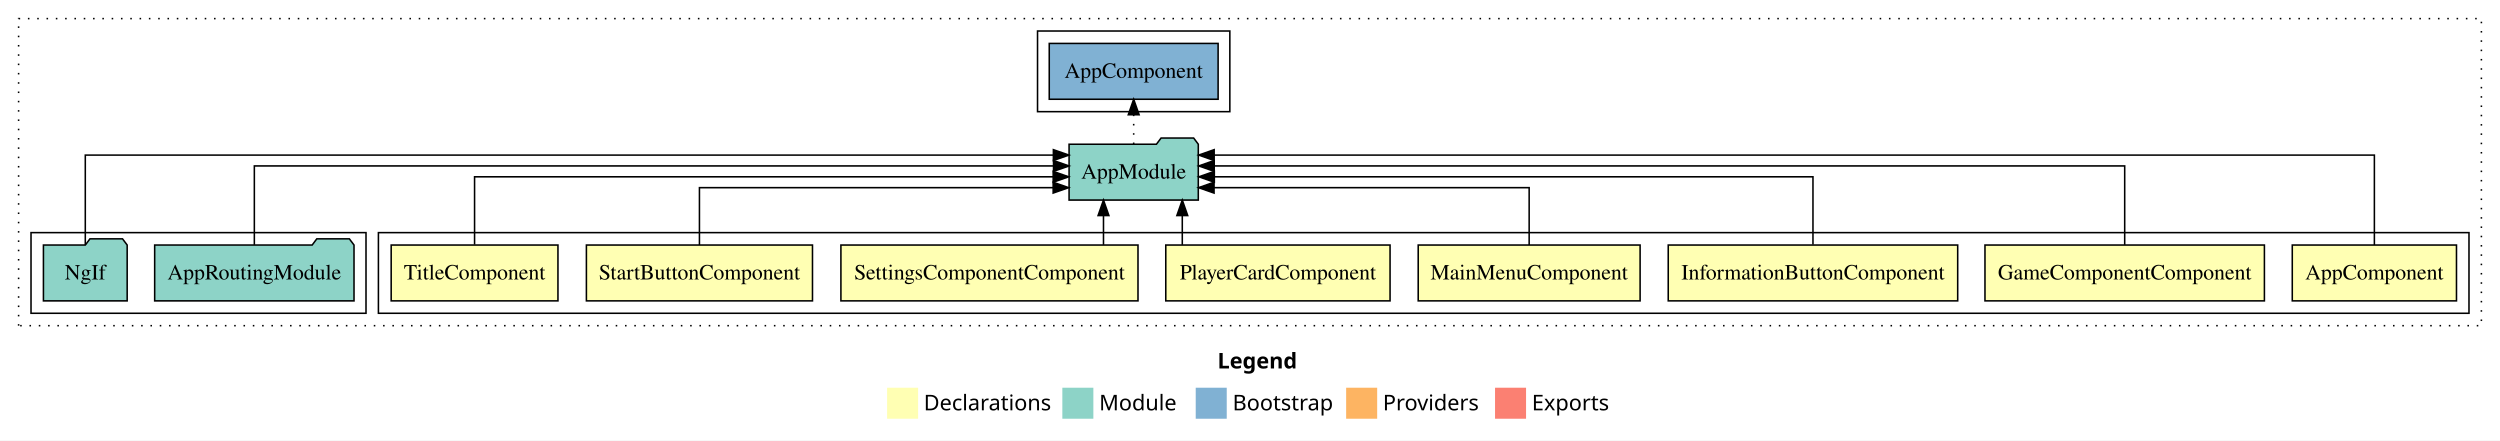
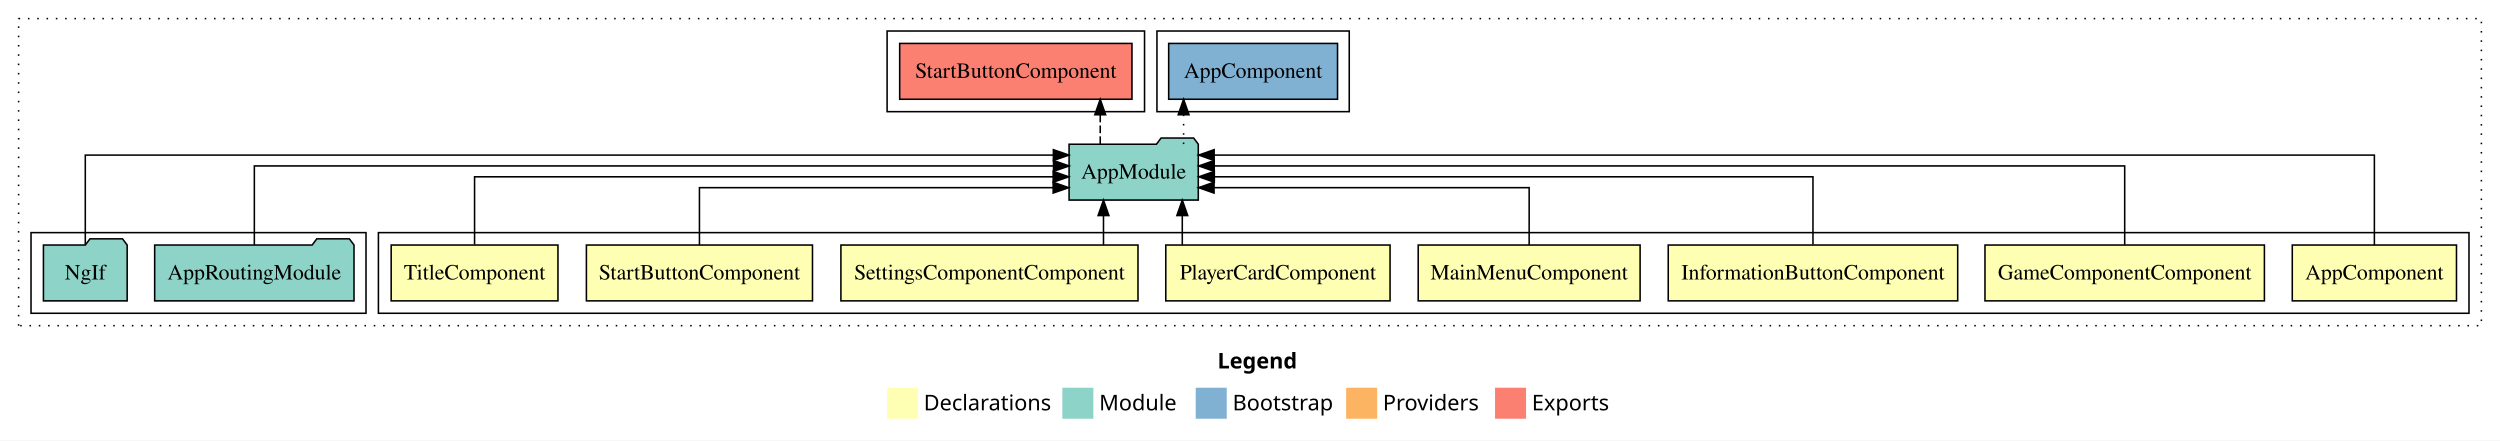
<svg xmlns="http://www.w3.org/2000/svg" width="1612pt" height="284pt" viewBox="0.00 0.00 1612.00 284.00">
  <g id="graph0" class="graph" transform="scale(1 1) rotate(0) translate(4 280)">
    <polygon fill="white" stroke="transparent" points="-4,4 -4,-280 1608,-280 1608,4 -4,4" />
    <text text-anchor="start" x="781.01" y="-42.4" font-family="Times-12" font-weight="bold" font-size="14.00">Legend</text>
    <polygon fill="#ffffb3" stroke="transparent" points="568,-10 568,-30 588,-30 588,-10 568,-10" />
    <text text-anchor="start" x="591.63" y="-15.4" font-family="Times-12" font-size="14.00">  Declarations</text>
    <polygon fill="#8dd3c7" stroke="transparent" points="681,-10 681,-30 701,-30 701,-10 681,-10" />
    <text text-anchor="start" x="704.73" y="-15.4" font-family="Times-12" font-size="14.00">  Module</text>
    <polygon fill="#80b1d3" stroke="transparent" points="767,-10 767,-30 787,-30 787,-10 767,-10" />
    <text text-anchor="start" x="790.78" y="-15.4" font-family="Times-12" font-size="14.00">  Bootstrap</text>
    <polygon fill="#fdb462" stroke="transparent" points="864,-10 864,-30 884,-30 884,-10 864,-10" />
    <text text-anchor="start" x="887.67" y="-15.4" font-family="Times-12" font-size="14.00">  Providers</text>
    <polygon fill="#fb8072" stroke="transparent" points="960,-10 960,-30 980,-30 980,-10 960,-10" />
    <text text-anchor="start" x="983.73" y="-15.4" font-family="Times-12" font-size="14.00">  Exports</text>
    <g id="clust1" class="cluster">
      <polygon fill="none" stroke="black" stroke-dasharray="1,5" points="8,-70 8,-268 1596,-268 1596,-70 8,-70" />
    </g>
    <g id="clust2" class="cluster">
      <polygon fill="none" stroke="black" points="240,-78 240,-130 1588,-130 1588,-78 240,-78" />
    </g>
    <g id="clust11" class="cluster">
      <polygon fill="none" stroke="black" points="16,-78 16,-130 232,-130 232,-78 16,-78" />
    </g>
+     <g id="clust12" class="cluster">
+       <polygon fill="none" stroke="black" points="568,-208 568,-260 734,-260 734,-208 568,-208" />
+     </g>
    <g id="clust13" class="cluster">
-       <polygon fill="none" stroke="black" points="665,-208 665,-260 789,-260 789,-208 665,-208" />
+       <polygon fill="none" stroke="black" points="742,-208 742,-260 866,-260 866,-208 742,-208" />
    </g>
    <g id="node1" class="node">
      <polygon fill="#ffffb3" stroke="black" points="1579.94,-122 1474.06,-122 1474.06,-86 1579.94,-86 1579.94,-122" />
      <text text-anchor="middle" x="1527" y="-99.8" font-family="Times,serif" font-size="14.00">AppComponent</text>
    </g>
    <g id="node9" class="node">
      <polygon fill="#8dd3c7" stroke="black" points="768.66,-187 765.66,-191 744.66,-191 741.66,-187 685.34,-187 685.34,-151 768.66,-151 768.66,-187" />
      <text text-anchor="middle" x="727" y="-164.8" font-family="Times,serif" font-size="14.00">AppModule</text>
    </g>
    <g id="edge1" class="edge">
      <path fill="none" stroke="black" d="M1527,-122.01C1527,-144.49 1527,-180 1527,-180 1527,-180 778.89,-180 778.89,-180" />
      <polygon fill="black" stroke="black" points="778.89,-176.5 768.89,-180 778.89,-183.5 778.89,-176.5" />
    </g>
    <g id="node2" class="node">
      <polygon fill="#ffffb3" stroke="black" points="1456.09,-122 1275.91,-122 1275.91,-86 1456.09,-86 1456.09,-122" />
      <text text-anchor="middle" x="1366" y="-99.8" font-family="Times,serif" font-size="14.00">GameComponentComponent</text>
    </g>
    <g id="edge2" class="edge">
      <path fill="none" stroke="black" d="M1366,-122.13C1366,-142.57 1366,-173 1366,-173 1366,-173 778.93,-173 778.93,-173" />
      <polygon fill="black" stroke="black" points="778.93,-169.5 768.93,-173 778.93,-176.5 778.93,-169.5" />
    </g>
    <g id="node3" class="node">
      <polygon fill="#ffffb3" stroke="black" points="1258.32,-122 1071.68,-122 1071.68,-86 1258.32,-86 1258.32,-122" />
      <text text-anchor="middle" x="1165" y="-99.8" font-family="Times,serif" font-size="14.00">InformationButtonComponent</text>
    </g>
    <g id="edge3" class="edge">
      <path fill="none" stroke="black" d="M1165,-122.27C1165,-140.56 1165,-166 1165,-166 1165,-166 779,-166 779,-166" />
      <polygon fill="black" stroke="black" points="779,-162.5 769,-166 779,-169.5 779,-162.5" />
    </g>
    <g id="node4" class="node">
      <polygon fill="#ffffb3" stroke="black" points="1053.54,-122 910.46,-122 910.46,-86 1053.54,-86 1053.54,-122" />
      <text text-anchor="middle" x="982" y="-99.8" font-family="Times,serif" font-size="14.00">MainMenuComponent</text>
    </g>
    <g id="edge4" class="edge">
      <path fill="none" stroke="black" d="M982,-122.01C982,-138.05 982,-159 982,-159 982,-159 778.82,-159 778.82,-159" />
      <polygon fill="black" stroke="black" points="778.82,-155.5 768.82,-159 778.82,-162.5 778.82,-155.5" />
    </g>
    <g id="node5" class="node">
      <polygon fill="#ffffb3" stroke="black" points="892.31,-122 747.69,-122 747.69,-86 892.31,-86 892.31,-122" />
      <text text-anchor="middle" x="820" y="-99.8" font-family="Times,serif" font-size="14.00">PlayerCardComponent</text>
    </g>
    <g id="edge5" class="edge">
      <path fill="none" stroke="black" d="M758.34,-122.11C758.34,-122.11 758.34,-140.99 758.34,-140.99" />
      <polygon fill="black" stroke="black" points="754.84,-140.99 758.34,-150.99 761.84,-140.99 754.84,-140.99" />
    </g>
    <g id="node6" class="node">
      <polygon fill="#ffffb3" stroke="black" points="729.78,-122 538.22,-122 538.22,-86 729.78,-86 729.78,-122" />
      <text text-anchor="middle" x="634" y="-99.8" font-family="Times,serif" font-size="14.00">SettingsComponentComponent</text>
    </g>
    <g id="edge6" class="edge">
      <path fill="none" stroke="black" d="M707.53,-122.11C707.53,-122.11 707.53,-140.99 707.53,-140.99" />
      <polygon fill="black" stroke="black" points="704.03,-140.99 707.53,-150.99 711.03,-140.99 704.03,-140.99" />
    </g>
    <g id="node7" class="node">
      <polygon fill="#ffffb3" stroke="black" points="519.89,-122 374.11,-122 374.11,-86 519.89,-86 519.89,-122" />
      <text text-anchor="middle" x="447" y="-99.8" font-family="Times,serif" font-size="14.00">StartButtonComponent</text>
    </g>
    <g id="edge7" class="edge">
      <path fill="none" stroke="black" d="M447,-122.01C447,-138.05 447,-159 447,-159 447,-159 675.08,-159 675.08,-159" />
      <polygon fill="black" stroke="black" points="675.08,-162.5 685.08,-159 675.08,-155.5 675.08,-162.5" />
    </g>
    <g id="node8" class="node">
      <polygon fill="#ffffb3" stroke="black" points="355.77,-122 248.23,-122 248.23,-86 355.77,-86 355.77,-122" />
      <text text-anchor="middle" x="302" y="-99.8" font-family="Times,serif" font-size="14.00">TitleComponent</text>
    </g>
    <g id="edge8" class="edge">
      <path fill="none" stroke="black" d="M302,-122.27C302,-140.56 302,-166 302,-166 302,-166 675.09,-166 675.09,-166" />
      <polygon fill="black" stroke="black" points="675.09,-169.5 685.09,-166 675.09,-162.5 675.09,-169.5" />
    </g>
    <g id="node12" class="node">
-       <polygon fill="#80b1d3" stroke="black" points="781.44,-252 672.56,-252 672.56,-216 781.44,-216 781.44,-252" />
-       <text text-anchor="middle" x="727" y="-229.8" font-family="Times,serif" font-size="14.00">AppComponent </text>
+       <polygon fill="#fb8072" stroke="black" points="725.89,-252 576.11,-252 576.11,-216 725.89,-216 725.89,-252" />
+       <text text-anchor="middle" x="651" y="-229.8" font-family="Times,serif" font-size="14.00">StartButtonComponent </text>
    </g>
    <g id="edge11" class="edge">
-       <path fill="none" stroke="black" stroke-dasharray="1,5" d="M727,-187.11C727,-187.11 727,-205.99 727,-205.99" />
-       <polygon fill="black" stroke="black" points="723.5,-205.99 727,-215.99 730.5,-205.99 723.5,-205.99" />
+       <path fill="none" stroke="black" stroke-dasharray="5,2" d="M705.43,-187.11C705.43,-187.11 705.43,-205.99 705.43,-205.99" />
+       <polygon fill="black" stroke="black" points="701.93,-205.99 705.43,-215.99 708.93,-205.99 701.93,-205.99" />
+     </g>
+     <g id="node13" class="node">
+       <polygon fill="#80b1d3" stroke="black" points="858.44,-252 749.56,-252 749.56,-216 858.44,-216 858.44,-252" />
+       <text text-anchor="middle" x="804" y="-229.8" font-family="Times,serif" font-size="14.00">AppComponent </text>
+     </g>
+     <g id="edge12" class="edge">
+       <path fill="none" stroke="black" stroke-dasharray="1,5" d="M759.18,-187.11C759.18,-187.11 759.18,-205.99 759.18,-205.99" />
+       <polygon fill="black" stroke="black" points="755.68,-205.99 759.18,-215.99 762.68,-205.99 755.68,-205.99" />
    </g>
    <g id="node10" class="node">
      <polygon fill="#8dd3c7" stroke="black" points="224.27,-122 221.27,-126 200.27,-126 197.27,-122 95.73,-122 95.73,-86 224.27,-86 224.27,-122" />
      <text text-anchor="middle" x="160" y="-99.8" font-family="Times,serif" font-size="14.00">AppRoutingModule</text>
    </g>
    <g id="edge9" class="edge">
      <path fill="none" stroke="black" d="M160,-122.13C160,-142.57 160,-173 160,-173 160,-173 675.31,-173 675.31,-173" />
      <polygon fill="black" stroke="black" points="675.31,-176.5 685.31,-173 675.31,-169.5 675.31,-176.5" />
    </g>
    <g id="node11" class="node">
      <polygon fill="#8dd3c7" stroke="black" points="78,-122 75,-126 54,-126 51,-122 24,-122 24,-86 78,-86 78,-122" />
      <text text-anchor="middle" x="51" y="-99.8" font-family="Times,serif" font-size="14.00">NgIf</text>
    </g>
    <g id="edge10" class="edge">
      <path fill="none" stroke="black" d="M51,-122.01C51,-144.49 51,-180 51,-180 51,-180 675.22,-180 675.22,-180" />
      <polygon fill="black" stroke="black" points="675.22,-183.5 685.22,-180 675.22,-176.5 675.22,-183.5" />
    </g>
  </g>
</svg>
